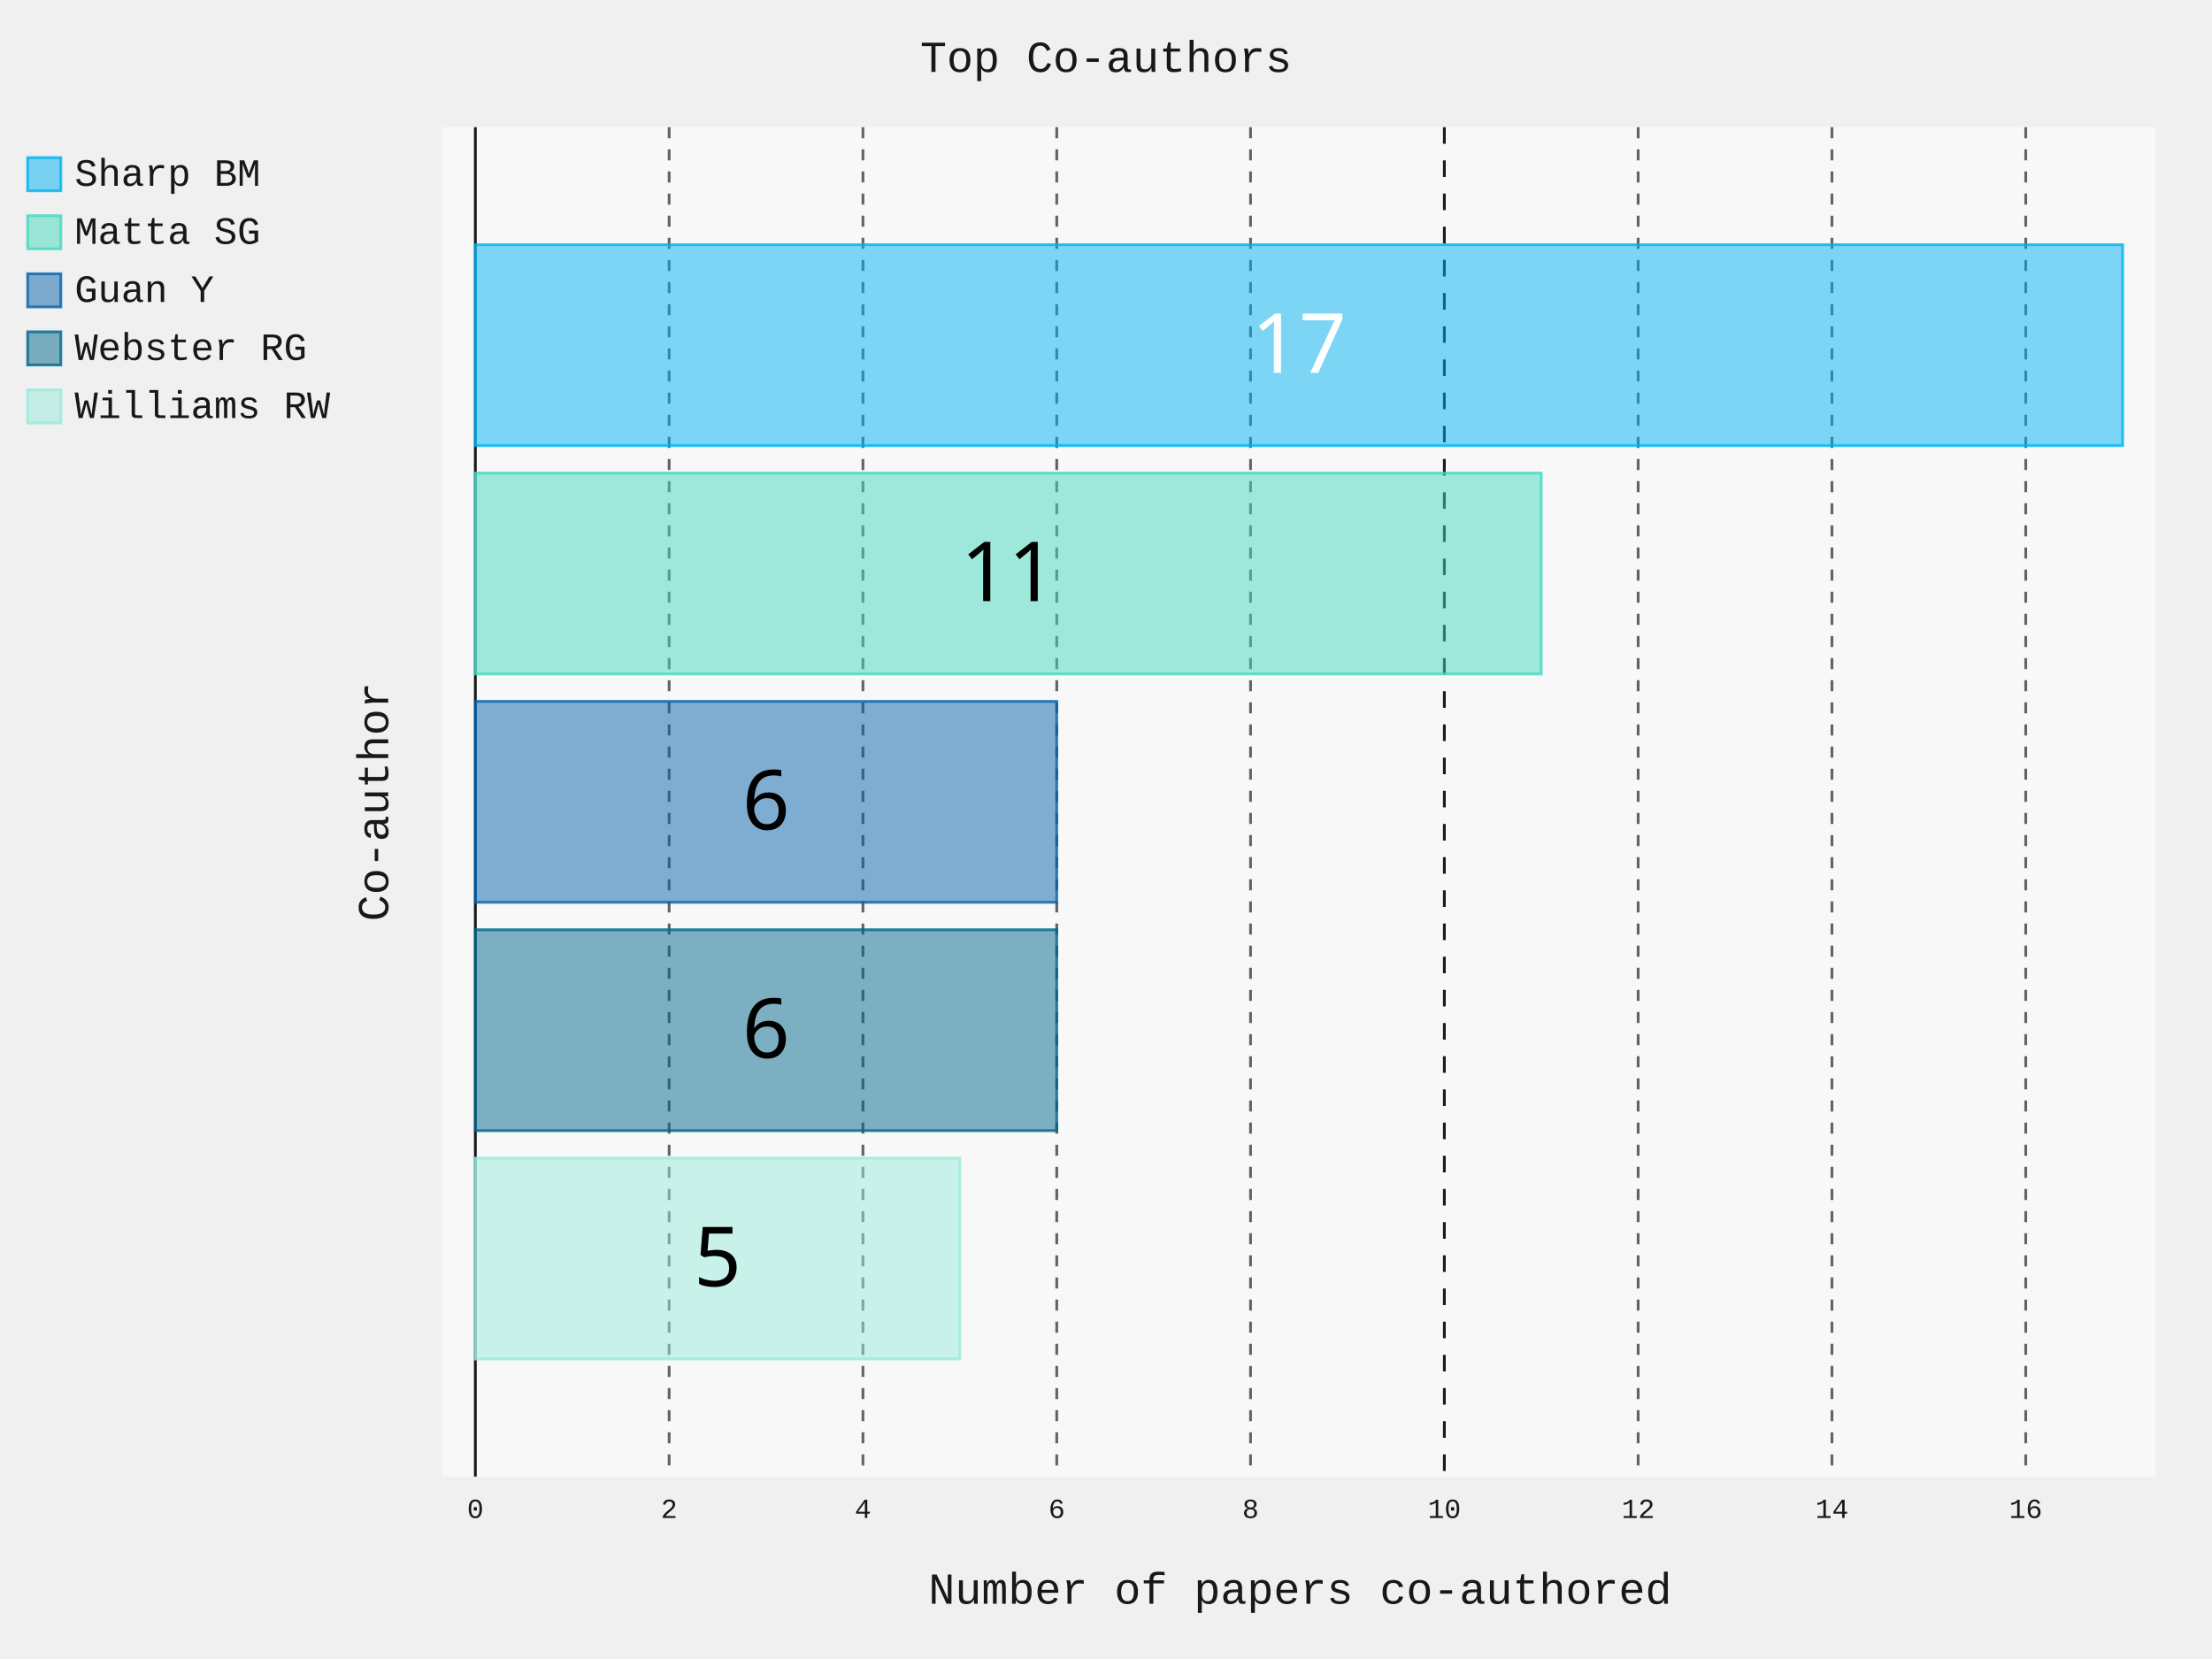
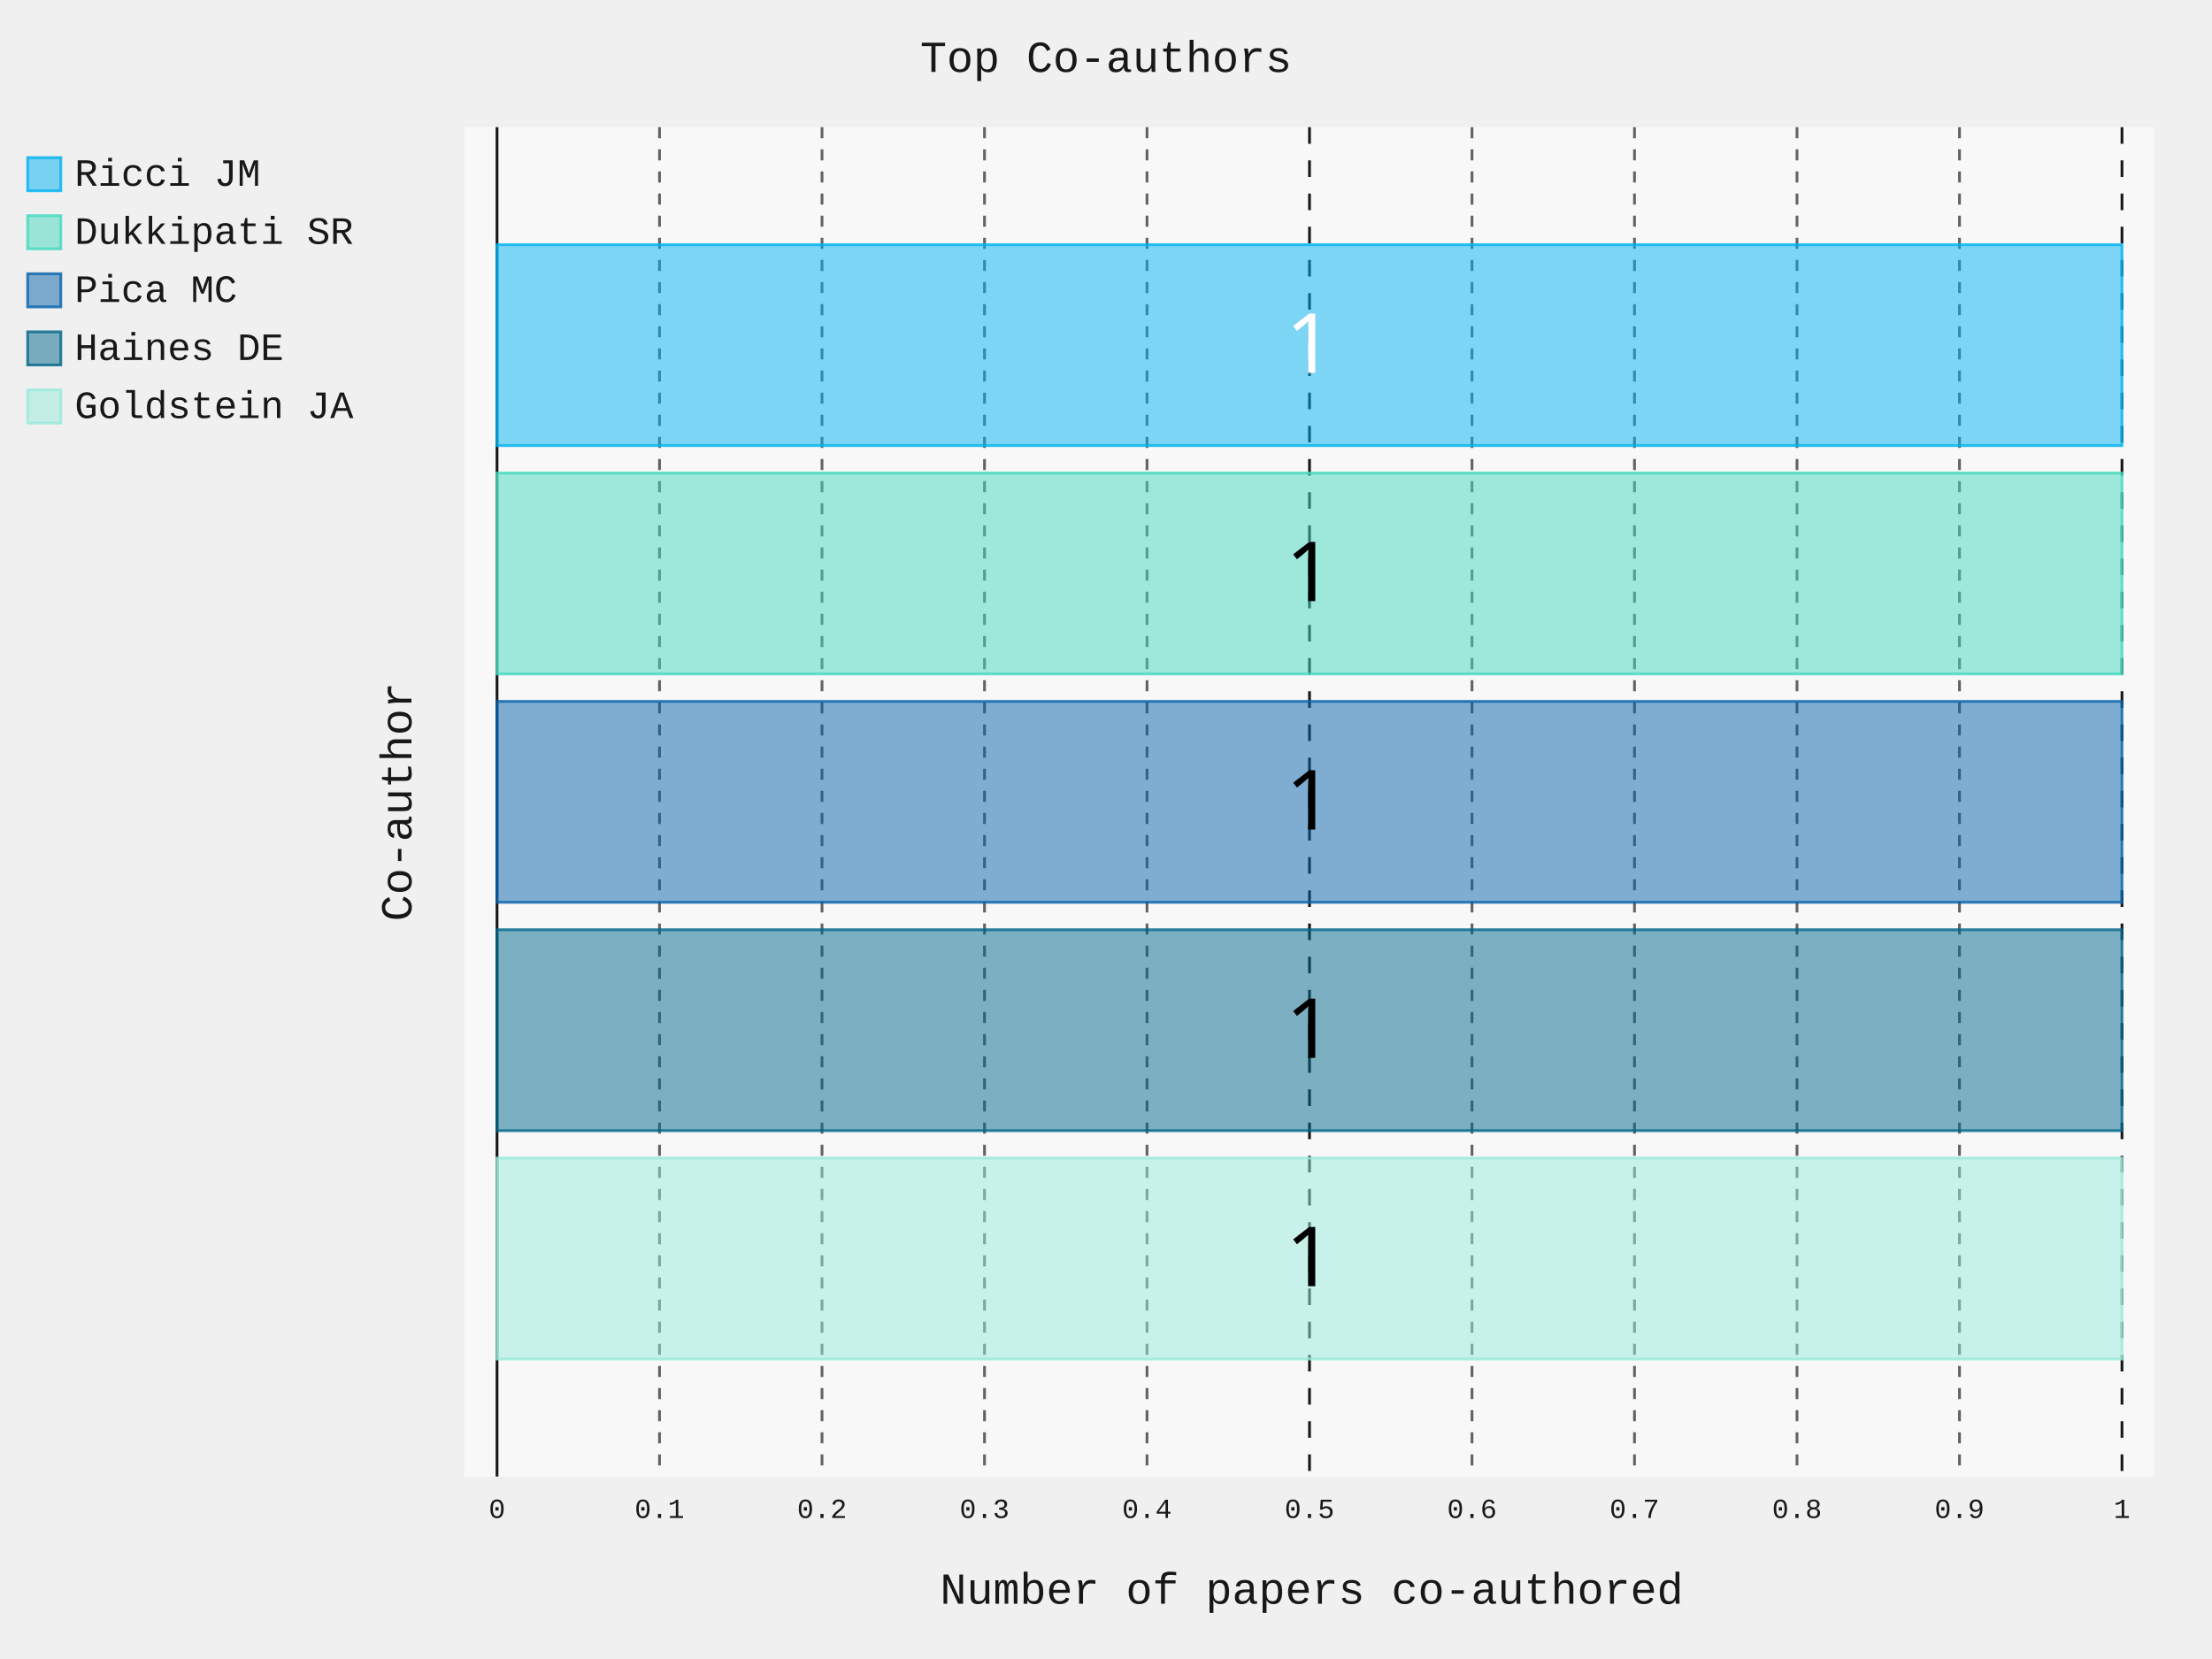
- <svg xmlns="http://www.w3.org/2000/svg" class="pygal-chart" id="chart-c2628430-a46c-4b20-9afd-f82c0aedd370" viewBox="0 0 800 600">
+ <svg xmlns="http://www.w3.org/2000/svg" class="pygal-chart" id="chart-3dafc9b2-c4fc-44a5-ab52-0fdc06f66ca5" viewBox="0 0 800 600">
  <defs>
-     <style type="text/css">#chart-c2628430-a46c-4b20-9afd-f82c0aedd370{-webkit-user-select:none;-webkit-font-smoothing:antialiased;font-family:Consolas,"Liberation Mono",Menlo,Courier,monospace}#chart-c2628430-a46c-4b20-9afd-f82c0aedd370 .title{font-family:Consolas,"Liberation Mono",Menlo,Courier,monospace;font-size:16px}#chart-c2628430-a46c-4b20-9afd-f82c0aedd370 .legends .legend text{font-family:Consolas,"Liberation Mono",Menlo,Courier,monospace;font-size:14px}#chart-c2628430-a46c-4b20-9afd-f82c0aedd370 .axis text{font-family:Consolas,"Liberation Mono",Menlo,Courier,monospace;font-size:10px}#chart-c2628430-a46c-4b20-9afd-f82c0aedd370 .axis text.major{font-family:Consolas,"Liberation Mono",Menlo,Courier,monospace;font-size:10px}#chart-c2628430-a46c-4b20-9afd-f82c0aedd370 .text-overlay text.value{font-family:Raleway;font-size:30px}#chart-c2628430-a46c-4b20-9afd-f82c0aedd370 .text-overlay text.label{font-family:Consolas,"Liberation Mono",Menlo,Courier,monospace;font-size:10px}#chart-c2628430-a46c-4b20-9afd-f82c0aedd370 .tooltip{font-family:Consolas,"Liberation Mono",Menlo,Courier,monospace;font-size:14px}#chart-c2628430-a46c-4b20-9afd-f82c0aedd370 text.no_data{font-family:Consolas,"Liberation Mono",Menlo,Courier,monospace;font-size:64px}
- #chart-c2628430-a46c-4b20-9afd-f82c0aedd370{background-color:#f0f0f0}#chart-c2628430-a46c-4b20-9afd-f82c0aedd370 path,#chart-c2628430-a46c-4b20-9afd-f82c0aedd370 line,#chart-c2628430-a46c-4b20-9afd-f82c0aedd370 rect,#chart-c2628430-a46c-4b20-9afd-f82c0aedd370 circle{-webkit-transition:250ms ease-in;-moz-transition:250ms ease-in;transition:250ms ease-in}#chart-c2628430-a46c-4b20-9afd-f82c0aedd370 .graph &gt; .background{fill:#f0f0f0}#chart-c2628430-a46c-4b20-9afd-f82c0aedd370 .plot &gt; .background{fill:#f8f8f8}#chart-c2628430-a46c-4b20-9afd-f82c0aedd370 .graph{fill:rgba(0,0,0,0.9)}#chart-c2628430-a46c-4b20-9afd-f82c0aedd370 text.no_data{fill:rgba(0,0,0,0.9)}#chart-c2628430-a46c-4b20-9afd-f82c0aedd370 .title{fill:rgba(0,0,0,0.9)}#chart-c2628430-a46c-4b20-9afd-f82c0aedd370 .legends .legend text{fill:rgba(0,0,0,0.9)}#chart-c2628430-a46c-4b20-9afd-f82c0aedd370 .legends .legend:hover text{fill:rgba(0,0,0,0.9)}#chart-c2628430-a46c-4b20-9afd-f82c0aedd370 .axis .line{stroke:rgba(0,0,0,0.9)}#chart-c2628430-a46c-4b20-9afd-f82c0aedd370 .axis .guide.line{stroke:rgba(0,0,0,0.6)}#chart-c2628430-a46c-4b20-9afd-f82c0aedd370 .axis .major.line{stroke:rgba(0,0,0,0.9)}#chart-c2628430-a46c-4b20-9afd-f82c0aedd370 .axis text.major{fill:rgba(0,0,0,0.9)}#chart-c2628430-a46c-4b20-9afd-f82c0aedd370 .axis.y .guides:hover .guide.line,#chart-c2628430-a46c-4b20-9afd-f82c0aedd370 .line-graph .axis.x .guides:hover .guide.line,#chart-c2628430-a46c-4b20-9afd-f82c0aedd370 .stackedline-graph .axis.x .guides:hover .guide.line,#chart-c2628430-a46c-4b20-9afd-f82c0aedd370 .xy-graph .axis.x .guides:hover .guide.line{stroke:rgba(0,0,0,0.9)}#chart-c2628430-a46c-4b20-9afd-f82c0aedd370 .axis .guides:hover text{fill:rgba(0,0,0,0.9)}#chart-c2628430-a46c-4b20-9afd-f82c0aedd370 .reactive{fill-opacity:.5;stroke-opacity:.8}#chart-c2628430-a46c-4b20-9afd-f82c0aedd370 .ci{stroke:rgba(0,0,0,0.9)}#chart-c2628430-a46c-4b20-9afd-f82c0aedd370 .reactive.active,#chart-c2628430-a46c-4b20-9afd-f82c0aedd370 .active .reactive{fill-opacity:.9;stroke-opacity:.9;stroke-width:4}#chart-c2628430-a46c-4b20-9afd-f82c0aedd370 .ci .reactive.active{stroke-width:1.5}#chart-c2628430-a46c-4b20-9afd-f82c0aedd370 .series text{fill:rgba(0,0,0,0.9)}#chart-c2628430-a46c-4b20-9afd-f82c0aedd370 .tooltip rect{fill:#f8f8f8;stroke:rgba(0,0,0,0.9);-webkit-transition:opacity 250ms ease-in;-moz-transition:opacity 250ms ease-in;transition:opacity 250ms ease-in}#chart-c2628430-a46c-4b20-9afd-f82c0aedd370 .tooltip .label{fill:rgba(0,0,0,0.9)}#chart-c2628430-a46c-4b20-9afd-f82c0aedd370 .tooltip .label{fill:rgba(0,0,0,0.9)}#chart-c2628430-a46c-4b20-9afd-f82c0aedd370 .tooltip .legend{font-size:.8em;fill:rgba(0,0,0,0.6)}#chart-c2628430-a46c-4b20-9afd-f82c0aedd370 .tooltip .x_label{font-size:.6em;fill:rgba(0,0,0,0.9)}#chart-c2628430-a46c-4b20-9afd-f82c0aedd370 .tooltip .xlink{font-size:.5em;text-decoration:underline}#chart-c2628430-a46c-4b20-9afd-f82c0aedd370 .tooltip .value{font-size:1.5em}#chart-c2628430-a46c-4b20-9afd-f82c0aedd370 .bound{font-size:.5em}#chart-c2628430-a46c-4b20-9afd-f82c0aedd370 .max-value{font-size:.75em;fill:rgba(0,0,0,0.6)}#chart-c2628430-a46c-4b20-9afd-f82c0aedd370 .map-element{fill:#f8f8f8;stroke:rgba(0,0,0,0.6) !important}#chart-c2628430-a46c-4b20-9afd-f82c0aedd370 .map-element .reactive{fill-opacity:inherit;stroke-opacity:inherit}#chart-c2628430-a46c-4b20-9afd-f82c0aedd370 .color-0,#chart-c2628430-a46c-4b20-9afd-f82c0aedd370 .color-0 a:visited{stroke:#00b2f0;fill:#00b2f0}#chart-c2628430-a46c-4b20-9afd-f82c0aedd370 .color-1,#chart-c2628430-a46c-4b20-9afd-f82c0aedd370 .color-1 a:visited{stroke:#43d9be;fill:#43d9be}#chart-c2628430-a46c-4b20-9afd-f82c0aedd370 .color-2,#chart-c2628430-a46c-4b20-9afd-f82c0aedd370 .color-2 a:visited{stroke:#0662ab;fill:#0662ab}#chart-c2628430-a46c-4b20-9afd-f82c0aedd370 .color-3,#chart-c2628430-a46c-4b20-9afd-f82c0aedd370 .color-3 a:visited{stroke:#00668a;fill:#00668a}#chart-c2628430-a46c-4b20-9afd-f82c0aedd370 .color-4,#chart-c2628430-a46c-4b20-9afd-f82c0aedd370 .color-4 a:visited{stroke:#98eadb;fill:#98eadb}#chart-c2628430-a46c-4b20-9afd-f82c0aedd370 .text-overlay .color-0 text{fill:white}#chart-c2628430-a46c-4b20-9afd-f82c0aedd370 .text-overlay .color-1 text{fill:black}#chart-c2628430-a46c-4b20-9afd-f82c0aedd370 .text-overlay .color-2 text{fill:black}#chart-c2628430-a46c-4b20-9afd-f82c0aedd370 .text-overlay .color-3 text{fill:black}#chart-c2628430-a46c-4b20-9afd-f82c0aedd370 .text-overlay .color-4 text{fill:black}
- #chart-c2628430-a46c-4b20-9afd-f82c0aedd370 text.no_data{text-anchor:middle}#chart-c2628430-a46c-4b20-9afd-f82c0aedd370 .guide.line{fill:none}#chart-c2628430-a46c-4b20-9afd-f82c0aedd370 .centered{text-anchor:middle}#chart-c2628430-a46c-4b20-9afd-f82c0aedd370 .title{text-anchor:middle}#chart-c2628430-a46c-4b20-9afd-f82c0aedd370 .legends .legend text{fill-opacity:1}#chart-c2628430-a46c-4b20-9afd-f82c0aedd370 .axis.x text{text-anchor:middle}#chart-c2628430-a46c-4b20-9afd-f82c0aedd370 .axis.x:not(.web) text[transform]{text-anchor:start}#chart-c2628430-a46c-4b20-9afd-f82c0aedd370 .axis.x:not(.web) text[transform].backwards{text-anchor:end}#chart-c2628430-a46c-4b20-9afd-f82c0aedd370 .axis.y text{text-anchor:end}#chart-c2628430-a46c-4b20-9afd-f82c0aedd370 .axis.y text[transform].backwards{text-anchor:start}#chart-c2628430-a46c-4b20-9afd-f82c0aedd370 .axis.y2 text{text-anchor:start}#chart-c2628430-a46c-4b20-9afd-f82c0aedd370 .axis.y2 text[transform].backwards{text-anchor:end}#chart-c2628430-a46c-4b20-9afd-f82c0aedd370 .axis .guide.line{stroke-dasharray:4,4}#chart-c2628430-a46c-4b20-9afd-f82c0aedd370 .axis .major.guide.line{stroke-dasharray:6,6}#chart-c2628430-a46c-4b20-9afd-f82c0aedd370 .horizontal .axis.y .guide.line,#chart-c2628430-a46c-4b20-9afd-f82c0aedd370 .horizontal .axis.y2 .guide.line,#chart-c2628430-a46c-4b20-9afd-f82c0aedd370 .vertical .axis.x .guide.line{opacity:0}#chart-c2628430-a46c-4b20-9afd-f82c0aedd370 .horizontal .axis.always_show .guide.line,#chart-c2628430-a46c-4b20-9afd-f82c0aedd370 .vertical .axis.always_show .guide.line{opacity:1 !important}#chart-c2628430-a46c-4b20-9afd-f82c0aedd370 .axis.y .guides:hover .guide.line,#chart-c2628430-a46c-4b20-9afd-f82c0aedd370 .axis.y2 .guides:hover .guide.line,#chart-c2628430-a46c-4b20-9afd-f82c0aedd370 .axis.x .guides:hover .guide.line{opacity:1}#chart-c2628430-a46c-4b20-9afd-f82c0aedd370 .axis .guides:hover text{opacity:1}#chart-c2628430-a46c-4b20-9afd-f82c0aedd370 .nofill{fill:none}#chart-c2628430-a46c-4b20-9afd-f82c0aedd370 .subtle-fill{fill-opacity:.2}#chart-c2628430-a46c-4b20-9afd-f82c0aedd370 .dot{stroke-width:1px;fill-opacity:1}#chart-c2628430-a46c-4b20-9afd-f82c0aedd370 .dot.active{stroke-width:5px}#chart-c2628430-a46c-4b20-9afd-f82c0aedd370 .dot.negative{fill:transparent}#chart-c2628430-a46c-4b20-9afd-f82c0aedd370 text,#chart-c2628430-a46c-4b20-9afd-f82c0aedd370 tspan{stroke:none !important}#chart-c2628430-a46c-4b20-9afd-f82c0aedd370 .series text.active{opacity:1}#chart-c2628430-a46c-4b20-9afd-f82c0aedd370 .tooltip rect{fill-opacity:.95;stroke-width:.5}#chart-c2628430-a46c-4b20-9afd-f82c0aedd370 .tooltip text{fill-opacity:1}#chart-c2628430-a46c-4b20-9afd-f82c0aedd370 .showable{visibility:hidden}#chart-c2628430-a46c-4b20-9afd-f82c0aedd370 .showable.shown{visibility:visible}#chart-c2628430-a46c-4b20-9afd-f82c0aedd370 .gauge-background{fill:rgba(229,229,229,1);stroke:none}#chart-c2628430-a46c-4b20-9afd-f82c0aedd370 .bg-lines{stroke:#f0f0f0;stroke-width:2px}</style>
+     <style type="text/css">#chart-3dafc9b2-c4fc-44a5-ab52-0fdc06f66ca5{-webkit-user-select:none;-webkit-font-smoothing:antialiased;font-family:Consolas,"Liberation Mono",Menlo,Courier,monospace}#chart-3dafc9b2-c4fc-44a5-ab52-0fdc06f66ca5 .title{font-family:Consolas,"Liberation Mono",Menlo,Courier,monospace;font-size:16px}#chart-3dafc9b2-c4fc-44a5-ab52-0fdc06f66ca5 .legends .legend text{font-family:Consolas,"Liberation Mono",Menlo,Courier,monospace;font-size:14px}#chart-3dafc9b2-c4fc-44a5-ab52-0fdc06f66ca5 .axis text{font-family:Consolas,"Liberation Mono",Menlo,Courier,monospace;font-size:10px}#chart-3dafc9b2-c4fc-44a5-ab52-0fdc06f66ca5 .axis text.major{font-family:Consolas,"Liberation Mono",Menlo,Courier,monospace;font-size:10px}#chart-3dafc9b2-c4fc-44a5-ab52-0fdc06f66ca5 .text-overlay text.value{font-family:Raleway;font-size:30px}#chart-3dafc9b2-c4fc-44a5-ab52-0fdc06f66ca5 .text-overlay text.label{font-family:Consolas,"Liberation Mono",Menlo,Courier,monospace;font-size:10px}#chart-3dafc9b2-c4fc-44a5-ab52-0fdc06f66ca5 .tooltip{font-family:Consolas,"Liberation Mono",Menlo,Courier,monospace;font-size:14px}#chart-3dafc9b2-c4fc-44a5-ab52-0fdc06f66ca5 text.no_data{font-family:Consolas,"Liberation Mono",Menlo,Courier,monospace;font-size:64px}
+ #chart-3dafc9b2-c4fc-44a5-ab52-0fdc06f66ca5{background-color:#f0f0f0}#chart-3dafc9b2-c4fc-44a5-ab52-0fdc06f66ca5 path,#chart-3dafc9b2-c4fc-44a5-ab52-0fdc06f66ca5 line,#chart-3dafc9b2-c4fc-44a5-ab52-0fdc06f66ca5 rect,#chart-3dafc9b2-c4fc-44a5-ab52-0fdc06f66ca5 circle{-webkit-transition:250ms ease-in;-moz-transition:250ms ease-in;transition:250ms ease-in}#chart-3dafc9b2-c4fc-44a5-ab52-0fdc06f66ca5 .graph &gt; .background{fill:#f0f0f0}#chart-3dafc9b2-c4fc-44a5-ab52-0fdc06f66ca5 .plot &gt; .background{fill:#f8f8f8}#chart-3dafc9b2-c4fc-44a5-ab52-0fdc06f66ca5 .graph{fill:rgba(0,0,0,0.9)}#chart-3dafc9b2-c4fc-44a5-ab52-0fdc06f66ca5 text.no_data{fill:rgba(0,0,0,0.9)}#chart-3dafc9b2-c4fc-44a5-ab52-0fdc06f66ca5 .title{fill:rgba(0,0,0,0.9)}#chart-3dafc9b2-c4fc-44a5-ab52-0fdc06f66ca5 .legends .legend text{fill:rgba(0,0,0,0.9)}#chart-3dafc9b2-c4fc-44a5-ab52-0fdc06f66ca5 .legends .legend:hover text{fill:rgba(0,0,0,0.9)}#chart-3dafc9b2-c4fc-44a5-ab52-0fdc06f66ca5 .axis .line{stroke:rgba(0,0,0,0.9)}#chart-3dafc9b2-c4fc-44a5-ab52-0fdc06f66ca5 .axis .guide.line{stroke:rgba(0,0,0,0.6)}#chart-3dafc9b2-c4fc-44a5-ab52-0fdc06f66ca5 .axis .major.line{stroke:rgba(0,0,0,0.9)}#chart-3dafc9b2-c4fc-44a5-ab52-0fdc06f66ca5 .axis text.major{fill:rgba(0,0,0,0.9)}#chart-3dafc9b2-c4fc-44a5-ab52-0fdc06f66ca5 .axis.y .guides:hover .guide.line,#chart-3dafc9b2-c4fc-44a5-ab52-0fdc06f66ca5 .line-graph .axis.x .guides:hover .guide.line,#chart-3dafc9b2-c4fc-44a5-ab52-0fdc06f66ca5 .stackedline-graph .axis.x .guides:hover .guide.line,#chart-3dafc9b2-c4fc-44a5-ab52-0fdc06f66ca5 .xy-graph .axis.x .guides:hover .guide.line{stroke:rgba(0,0,0,0.9)}#chart-3dafc9b2-c4fc-44a5-ab52-0fdc06f66ca5 .axis .guides:hover text{fill:rgba(0,0,0,0.9)}#chart-3dafc9b2-c4fc-44a5-ab52-0fdc06f66ca5 .reactive{fill-opacity:.5;stroke-opacity:.8}#chart-3dafc9b2-c4fc-44a5-ab52-0fdc06f66ca5 .ci{stroke:rgba(0,0,0,0.9)}#chart-3dafc9b2-c4fc-44a5-ab52-0fdc06f66ca5 .reactive.active,#chart-3dafc9b2-c4fc-44a5-ab52-0fdc06f66ca5 .active .reactive{fill-opacity:.9;stroke-opacity:.9;stroke-width:4}#chart-3dafc9b2-c4fc-44a5-ab52-0fdc06f66ca5 .ci .reactive.active{stroke-width:1.5}#chart-3dafc9b2-c4fc-44a5-ab52-0fdc06f66ca5 .series text{fill:rgba(0,0,0,0.9)}#chart-3dafc9b2-c4fc-44a5-ab52-0fdc06f66ca5 .tooltip rect{fill:#f8f8f8;stroke:rgba(0,0,0,0.9);-webkit-transition:opacity 250ms ease-in;-moz-transition:opacity 250ms ease-in;transition:opacity 250ms ease-in}#chart-3dafc9b2-c4fc-44a5-ab52-0fdc06f66ca5 .tooltip .label{fill:rgba(0,0,0,0.9)}#chart-3dafc9b2-c4fc-44a5-ab52-0fdc06f66ca5 .tooltip .label{fill:rgba(0,0,0,0.9)}#chart-3dafc9b2-c4fc-44a5-ab52-0fdc06f66ca5 .tooltip .legend{font-size:.8em;fill:rgba(0,0,0,0.6)}#chart-3dafc9b2-c4fc-44a5-ab52-0fdc06f66ca5 .tooltip .x_label{font-size:.6em;fill:rgba(0,0,0,0.9)}#chart-3dafc9b2-c4fc-44a5-ab52-0fdc06f66ca5 .tooltip .xlink{font-size:.5em;text-decoration:underline}#chart-3dafc9b2-c4fc-44a5-ab52-0fdc06f66ca5 .tooltip .value{font-size:1.5em}#chart-3dafc9b2-c4fc-44a5-ab52-0fdc06f66ca5 .bound{font-size:.5em}#chart-3dafc9b2-c4fc-44a5-ab52-0fdc06f66ca5 .max-value{font-size:.75em;fill:rgba(0,0,0,0.6)}#chart-3dafc9b2-c4fc-44a5-ab52-0fdc06f66ca5 .map-element{fill:#f8f8f8;stroke:rgba(0,0,0,0.6) !important}#chart-3dafc9b2-c4fc-44a5-ab52-0fdc06f66ca5 .map-element .reactive{fill-opacity:inherit;stroke-opacity:inherit}#chart-3dafc9b2-c4fc-44a5-ab52-0fdc06f66ca5 .color-0,#chart-3dafc9b2-c4fc-44a5-ab52-0fdc06f66ca5 .color-0 a:visited{stroke:#00b2f0;fill:#00b2f0}#chart-3dafc9b2-c4fc-44a5-ab52-0fdc06f66ca5 .color-1,#chart-3dafc9b2-c4fc-44a5-ab52-0fdc06f66ca5 .color-1 a:visited{stroke:#43d9be;fill:#43d9be}#chart-3dafc9b2-c4fc-44a5-ab52-0fdc06f66ca5 .color-2,#chart-3dafc9b2-c4fc-44a5-ab52-0fdc06f66ca5 .color-2 a:visited{stroke:#0662ab;fill:#0662ab}#chart-3dafc9b2-c4fc-44a5-ab52-0fdc06f66ca5 .color-3,#chart-3dafc9b2-c4fc-44a5-ab52-0fdc06f66ca5 .color-3 a:visited{stroke:#00668a;fill:#00668a}#chart-3dafc9b2-c4fc-44a5-ab52-0fdc06f66ca5 .color-4,#chart-3dafc9b2-c4fc-44a5-ab52-0fdc06f66ca5 .color-4 a:visited{stroke:#98eadb;fill:#98eadb}#chart-3dafc9b2-c4fc-44a5-ab52-0fdc06f66ca5 .text-overlay .color-0 text{fill:white}#chart-3dafc9b2-c4fc-44a5-ab52-0fdc06f66ca5 .text-overlay .color-1 text{fill:black}#chart-3dafc9b2-c4fc-44a5-ab52-0fdc06f66ca5 .text-overlay .color-2 text{fill:black}#chart-3dafc9b2-c4fc-44a5-ab52-0fdc06f66ca5 .text-overlay .color-3 text{fill:black}#chart-3dafc9b2-c4fc-44a5-ab52-0fdc06f66ca5 .text-overlay .color-4 text{fill:black}
+ #chart-3dafc9b2-c4fc-44a5-ab52-0fdc06f66ca5 text.no_data{text-anchor:middle}#chart-3dafc9b2-c4fc-44a5-ab52-0fdc06f66ca5 .guide.line{fill:none}#chart-3dafc9b2-c4fc-44a5-ab52-0fdc06f66ca5 .centered{text-anchor:middle}#chart-3dafc9b2-c4fc-44a5-ab52-0fdc06f66ca5 .title{text-anchor:middle}#chart-3dafc9b2-c4fc-44a5-ab52-0fdc06f66ca5 .legends .legend text{fill-opacity:1}#chart-3dafc9b2-c4fc-44a5-ab52-0fdc06f66ca5 .axis.x text{text-anchor:middle}#chart-3dafc9b2-c4fc-44a5-ab52-0fdc06f66ca5 .axis.x:not(.web) text[transform]{text-anchor:start}#chart-3dafc9b2-c4fc-44a5-ab52-0fdc06f66ca5 .axis.x:not(.web) text[transform].backwards{text-anchor:end}#chart-3dafc9b2-c4fc-44a5-ab52-0fdc06f66ca5 .axis.y text{text-anchor:end}#chart-3dafc9b2-c4fc-44a5-ab52-0fdc06f66ca5 .axis.y text[transform].backwards{text-anchor:start}#chart-3dafc9b2-c4fc-44a5-ab52-0fdc06f66ca5 .axis.y2 text{text-anchor:start}#chart-3dafc9b2-c4fc-44a5-ab52-0fdc06f66ca5 .axis.y2 text[transform].backwards{text-anchor:end}#chart-3dafc9b2-c4fc-44a5-ab52-0fdc06f66ca5 .axis .guide.line{stroke-dasharray:4,4}#chart-3dafc9b2-c4fc-44a5-ab52-0fdc06f66ca5 .axis .major.guide.line{stroke-dasharray:6,6}#chart-3dafc9b2-c4fc-44a5-ab52-0fdc06f66ca5 .horizontal .axis.y .guide.line,#chart-3dafc9b2-c4fc-44a5-ab52-0fdc06f66ca5 .horizontal .axis.y2 .guide.line,#chart-3dafc9b2-c4fc-44a5-ab52-0fdc06f66ca5 .vertical .axis.x .guide.line{opacity:0}#chart-3dafc9b2-c4fc-44a5-ab52-0fdc06f66ca5 .horizontal .axis.always_show .guide.line,#chart-3dafc9b2-c4fc-44a5-ab52-0fdc06f66ca5 .vertical .axis.always_show .guide.line{opacity:1 !important}#chart-3dafc9b2-c4fc-44a5-ab52-0fdc06f66ca5 .axis.y .guides:hover .guide.line,#chart-3dafc9b2-c4fc-44a5-ab52-0fdc06f66ca5 .axis.y2 .guides:hover .guide.line,#chart-3dafc9b2-c4fc-44a5-ab52-0fdc06f66ca5 .axis.x .guides:hover .guide.line{opacity:1}#chart-3dafc9b2-c4fc-44a5-ab52-0fdc06f66ca5 .axis .guides:hover text{opacity:1}#chart-3dafc9b2-c4fc-44a5-ab52-0fdc06f66ca5 .nofill{fill:none}#chart-3dafc9b2-c4fc-44a5-ab52-0fdc06f66ca5 .subtle-fill{fill-opacity:.2}#chart-3dafc9b2-c4fc-44a5-ab52-0fdc06f66ca5 .dot{stroke-width:1px;fill-opacity:1}#chart-3dafc9b2-c4fc-44a5-ab52-0fdc06f66ca5 .dot.active{stroke-width:5px}#chart-3dafc9b2-c4fc-44a5-ab52-0fdc06f66ca5 .dot.negative{fill:transparent}#chart-3dafc9b2-c4fc-44a5-ab52-0fdc06f66ca5 text,#chart-3dafc9b2-c4fc-44a5-ab52-0fdc06f66ca5 tspan{stroke:none !important}#chart-3dafc9b2-c4fc-44a5-ab52-0fdc06f66ca5 .series text.active{opacity:1}#chart-3dafc9b2-c4fc-44a5-ab52-0fdc06f66ca5 .tooltip rect{fill-opacity:.95;stroke-width:.5}#chart-3dafc9b2-c4fc-44a5-ab52-0fdc06f66ca5 .tooltip text{fill-opacity:1}#chart-3dafc9b2-c4fc-44a5-ab52-0fdc06f66ca5 .showable{visibility:hidden}#chart-3dafc9b2-c4fc-44a5-ab52-0fdc06f66ca5 .showable.shown{visibility:visible}#chart-3dafc9b2-c4fc-44a5-ab52-0fdc06f66ca5 .gauge-background{fill:rgba(229,229,229,1);stroke:none}#chart-3dafc9b2-c4fc-44a5-ab52-0fdc06f66ca5 .bg-lines{stroke:#f0f0f0;stroke-width:2px}</style>
  </defs>
  <g class="graph horizontalbar-graph horizontal">
    <rect class="background" height="600" width="800" x="0" y="0" />
-     <g class="plot" transform="translate(160, 46)">
-       <rect class="background" height="488" width="619.6" x="0" y="0" />
+     <g class="plot" transform="translate(168, 46)">
+       <rect class="background" height="488" width="611.2" x="0" y="0" />
      <g class="axis x always_show">
        <g class="guides">
-           <path class="axis major line" d="M11.915 0 v488" />
-           <text class="major" x="11.915" y="503.0">0</text>
+           <path class="axis major line" d="M11.754 0 v488" />
+           <text class="major" x="11.754" y="503.0">0</text>
        </g>
        <g class="guides">
-           <path class="guide line" d="M82.006 0 v488" />
-           <text class="" x="82.006" y="503.0">2</text>
+           <path class="guide line" d="M70.523 0 v488" />
+           <text class="" x="70.523" y="503.0">0.1</text>
        </g>
        <g class="guides">
-           <path class="guide line" d="M152.096 0 v488" />
-           <text class="" x="152.096" y="503.0">4</text>
+           <path class="guide line" d="M129.292 0 v488" />
+           <text class="" x="129.292" y="503.0">0.2</text>
        </g>
        <g class="guides">
-           <path class="guide line" d="M222.187 0 v488" />
-           <text class="" x="222.187" y="503.0">6</text>
+           <path class="guide line" d="M188.062 0 v488" />
+           <text class="" x="188.062" y="503.0">0.3</text>
        </g>
        <g class="guides">
-           <path class="guide line" d="M292.277 0 v488" />
-           <text class="" x="292.277" y="503.0">8</text>
+           <path class="guide line" d="M246.831 0 v488" />
+           <text class="" x="246.831" y="503.0">0.4</text>
        </g>
        <g class="guides">
-           <path class="major guide line" d="M362.368 0 v488" />
-           <text class="major" x="362.368" y="503.0">10</text>
+           <path class="major guide line" d="M305.6 0 v488" />
+           <text class="major" x="305.6" y="503.0">0.5</text>
        </g>
        <g class="guides">
-           <path class="guide line" d="M432.458 0 v488" />
-           <text class="" x="432.458" y="503.0">12</text>
+           <path class="guide line" d="M364.369 0 v488" />
+           <text class="" x="364.369" y="503.0">0.6</text>
        </g>
        <g class="guides">
-           <path class="guide line" d="M502.549 0 v488" />
-           <text class="" x="502.549" y="503.0">14</text>
+           <path class="guide line" d="M423.138 0 v488" />
+           <text class="" x="423.138" y="503.0">0.7</text>
        </g>
        <g class="guides">
-           <path class="guide line" d="M572.639 0 v488" />
-           <text class="" x="572.639" y="503.0">16</text>
+           <path class="guide line" d="M481.908 0 v488" />
+           <text class="" x="481.908" y="503.0">0.8</text>
+         </g>
+         <g class="guides">
+           <path class="guide line" d="M540.677 0 v488" />
+           <text class="" x="540.677" y="503.0">0.9</text>
+         </g>
+         <g class="guides">
+           <path class="major guide line" d="M599.446 0 v488" />
+           <text class="major" x="599.446" y="503.0">1</text>
        </g>
      </g>
      <g class="series serie-4 color-4">
        <g class="bars">
          <g class="bar">
-             <rect class="rect reactive tooltip-trigger" height="72.674" rx="0" ry="0" width="175.226" x="11.915" y="372.832" />
+             <rect class="rect reactive tooltip-trigger" height="72.674" rx="0" ry="0" width="587.692" x="11.754" y="372.832" />
          </g>
        </g>
      </g>
      <g class="series serie-3 color-3">
        <g class="bars">
          <g class="bar">
-             <rect class="rect reactive tooltip-trigger" height="72.674" rx="0" ry="0" width="210.271" x="11.915" y="290.247" />
+             <rect class="rect reactive tooltip-trigger" height="72.674" rx="0" ry="0" width="587.692" x="11.754" y="290.247" />
          </g>
        </g>
      </g>
      <g class="series serie-2 color-2">
        <g class="bars">
          <g class="bar">
-             <rect class="rect reactive tooltip-trigger" height="72.674" rx="0" ry="0" width="210.271" x="11.915" y="207.663" />
+             <rect class="rect reactive tooltip-trigger" height="72.674" rx="0" ry="0" width="587.692" x="11.754" y="207.663" />
          </g>
        </g>
      </g>
      <g class="series serie-1 color-1">
        <g class="bars">
          <g class="bar">
-             <rect class="rect reactive tooltip-trigger" height="72.674" rx="0" ry="0" width="385.498" x="11.915" y="125.078" />
+             <rect class="rect reactive tooltip-trigger" height="72.674" rx="0" ry="0" width="587.692" x="11.754" y="125.078" />
          </g>
        </g>
      </g>
      <g class="series serie-0 color-0">
        <g class="bars">
          <g class="bar">
-             <rect class="rect reactive tooltip-trigger" height="72.674" rx="0" ry="0" width="595.769" x="11.915" y="42.494" />
+             <rect class="rect reactive tooltip-trigger" height="72.674" rx="0" ry="0" width="587.692" x="11.754" y="42.494" />
          </g>
        </g>
      </g>
    </g>
    <g class="titles">
      <text class="title plot_title" x="400.0" y="26">Top Co-authors</text>
-       <text class="title" x="470.2" y="580">Number of papers co-authored</text>
-       <text class="title" transform="rotate(-90 114.4 290)" x="114.4" y="316.0">Co-author</text>
+       <text class="title" x="474.4" y="580">Number of papers co-authored</text>
+       <text class="title" transform="rotate(-90 122.8 290)" x="122.8" y="316.0">Co-author</text>
    </g>
-     <g class="plot overlay" transform="translate(160, 46)">
+     <g class="plot overlay" transform="translate(168, 46)">
      <g class="series serie-4 color-4" />
      <g class="series serie-3 color-3" />
      <g class="series serie-2 color-2" />
      <g class="series serie-1 color-1" />
      <g class="series serie-0 color-0" />
    </g>
-     <g class="plot text-overlay" transform="translate(160, 46)">
+     <g class="plot text-overlay" transform="translate(168, 46)">
      <g class="series serie-4 color-4">
-         <text class="value" text-anchor="middle" x="99.529" y="419.169">5</text>
+         <text class="value" text-anchor="middle" x="305.6" y="419.169">1</text>
      </g>
      <g class="series serie-3 color-3">
-         <text class="value" text-anchor="middle" x="117.051" y="336.585">6</text>
+         <text class="value" text-anchor="middle" x="305.6" y="336.585">1</text>
      </g>
      <g class="series serie-2 color-2">
-         <text class="value" text-anchor="middle" x="117.051" y="254">6</text>
+         <text class="value" text-anchor="middle" x="305.6" y="254">1</text>
      </g>
      <g class="series serie-1 color-1">
-         <text class="value" text-anchor="middle" x="204.664" y="171.415">11</text>
+         <text class="value" text-anchor="middle" x="305.6" y="171.415">1</text>
      </g>
      <g class="series serie-0 color-0">
-         <text class="value" text-anchor="middle" x="309.8" y="88.831">17</text>
+         <text class="value" text-anchor="middle" x="305.6" y="88.831">1</text>
      </g>
    </g>
-     <g class="plot tooltip-overlay" transform="translate(160, 46)">
+     <g class="plot tooltip-overlay" transform="translate(168, 46)">
      <g class="tooltip" style="opacity: 0" transform="translate(0 0)">
        <rect class="tooltip-box" height="0" rx="0" ry="0" width="0" />
        <g class="text" />
      </g>
    </g>
    <g class="legends" transform="translate(10, 56)">
      <g class="legend reactive activate-serie" id="activate-serie-0">
        <rect class="color-0 reactive" height="12" width="12" x="0.0" y="1.0" />
-         <text x="17.0" y="11.2">Sharp BM</text>
+         <text x="17.0" y="11.2">Ricci JM</text>
      </g>
      <g class="legend reactive activate-serie" id="activate-serie-1">
        <rect class="color-1 reactive" height="12" width="12" x="0.0" y="22.0" />
-         <text x="17.0" y="32.2">Matta SG</text>
+         <text x="17.0" y="32.2">Dukkipati SR</text>
      </g>
      <g class="legend reactive activate-serie" id="activate-serie-2">
        <rect class="color-2 reactive" height="12" width="12" x="0.0" y="43.0" />
-         <text x="17.0" y="53.2">Guan Y</text>
+         <text x="17.0" y="53.2">Pica MC</text>
      </g>
      <g class="legend reactive activate-serie" id="activate-serie-3">
        <rect class="color-3 reactive" height="12" width="12" x="0.0" y="64.0" />
-         <text x="17.0" y="74.2">Webster RG</text>
+         <text x="17.0" y="74.2">Haines DE</text>
      </g>
      <g class="legend reactive activate-serie" id="activate-serie-4">
        <rect class="color-4 reactive" height="12" width="12" x="0.0" y="85.0" />
-         <text x="17.0" y="95.2">Williams RW</text>
+         <text x="17.0" y="95.2">Goldstein JA</text>
      </g>
    </g>
    <g class="legends" transform="translate(790, 56)" />
  </g>
</svg>
